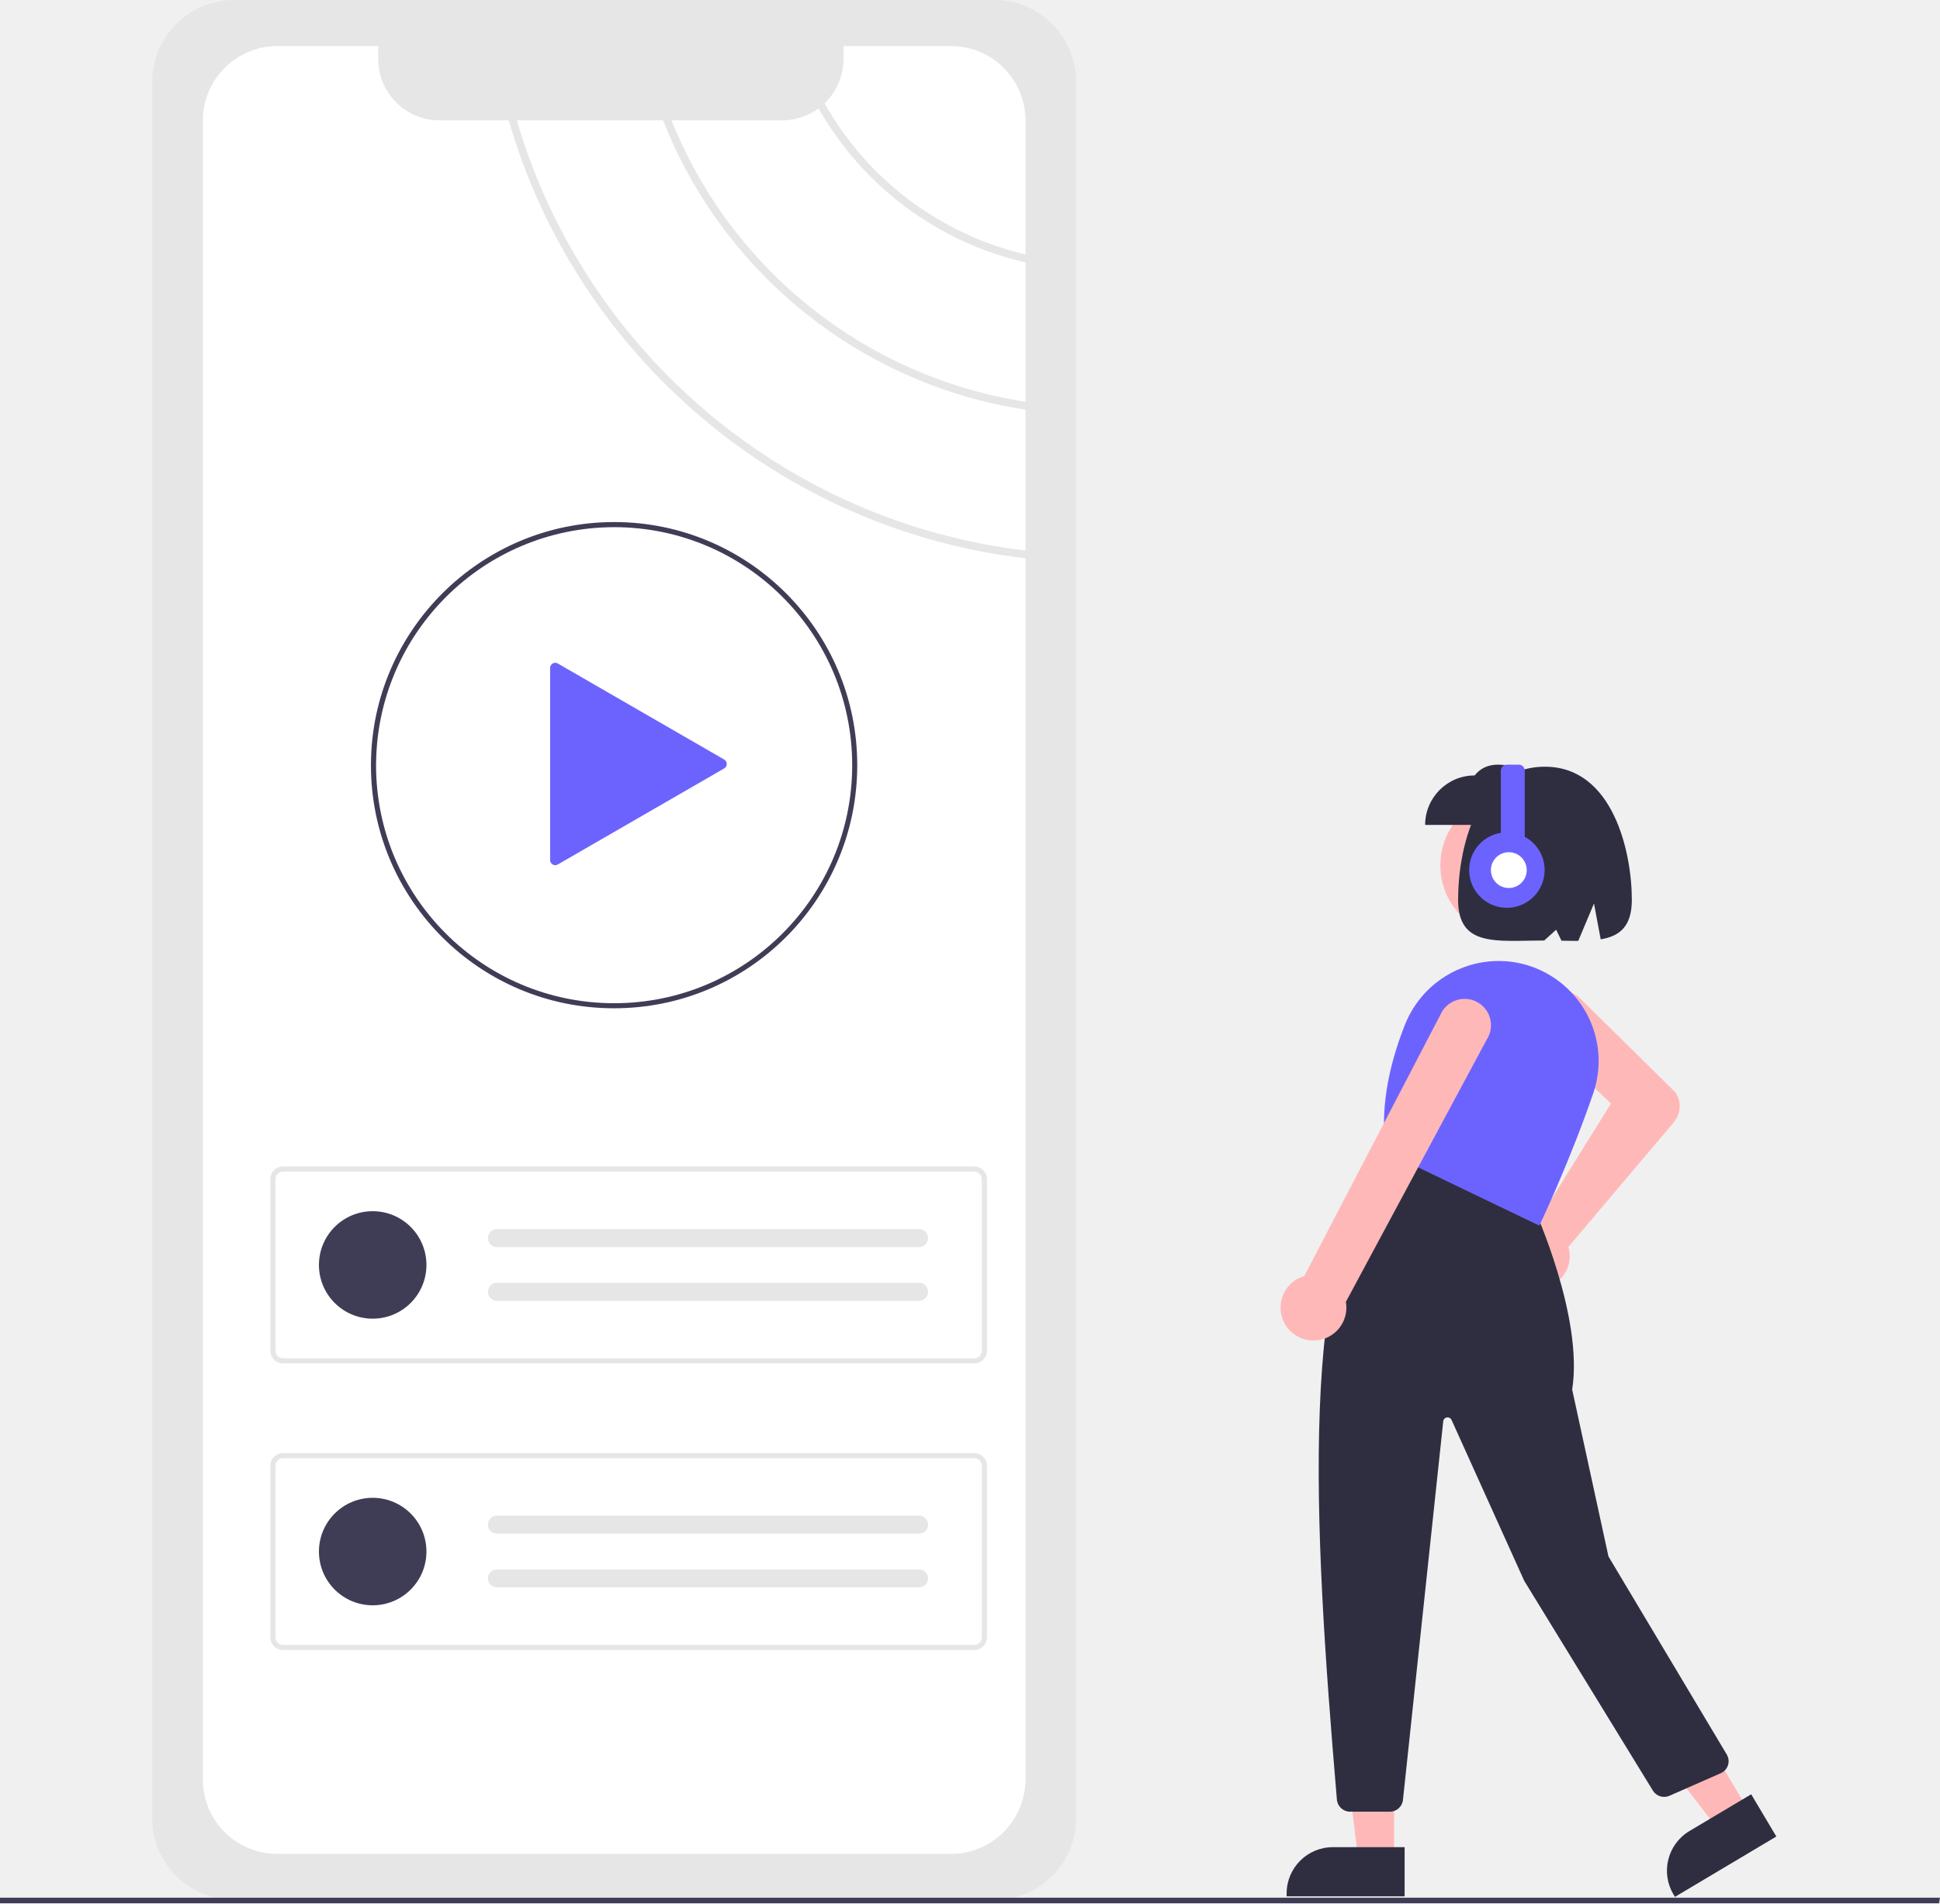
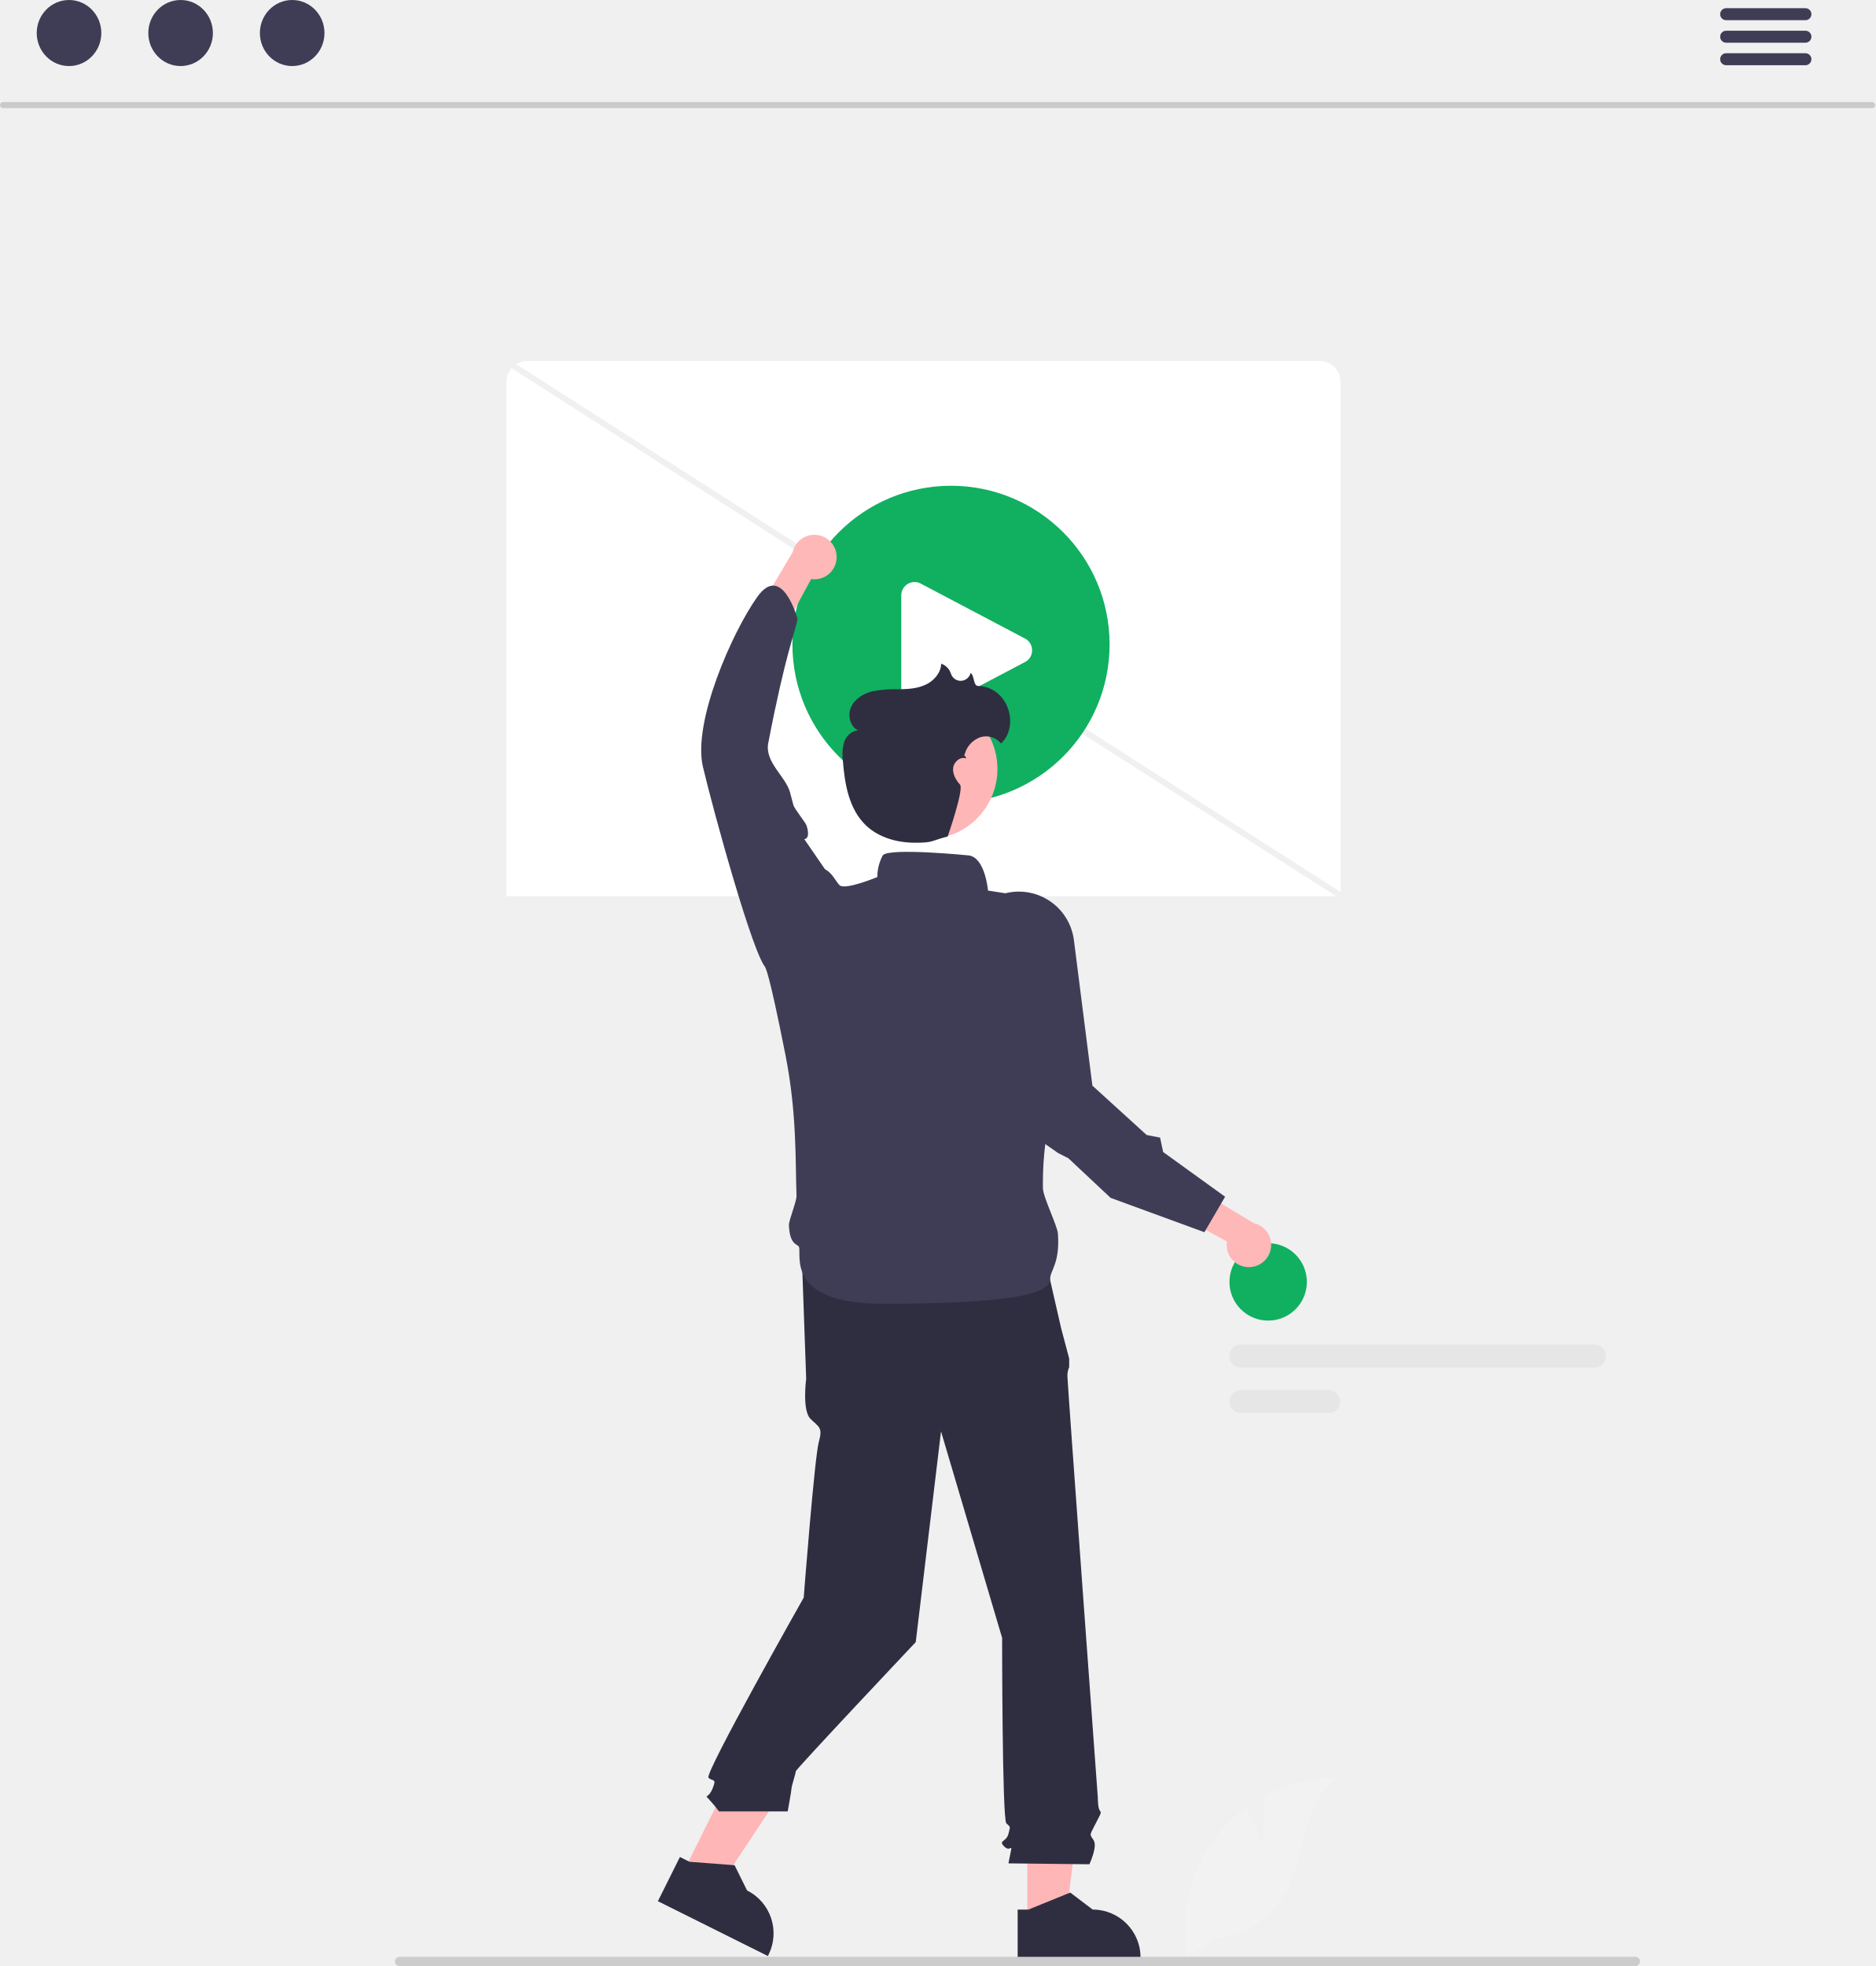
- <svg xmlns="http://www.w3.org/2000/svg" width="757.964" height="743.732" viewBox="0 0 757.964 743.732">
-   <g id="Group_4" data-name="Group 4" transform="translate(-221 -78)">
-     <path id="Path_31-68" data-name="Path 31" d="M312.471,78.134a32.036,32.036,0,0,0-32,32V788.562a32.036,32.036,0,0,0,32,32h297a32.037,32.037,0,0,0,32-32V110.134a32.036,32.036,0,0,0-32-32Z" transform="translate(-0.018 -0.134)" fill="#e6e6e6" />
-     <path id="Path_32-69" data-name="Path 32" d="M621.676,235.116v-54.44a125.247,125.247,0,0,1-80.859-60.189h0a23.789,23.789,0,0,1-14.22,4.68H483.368A178.549,178.549,0,0,0,621.676,235.116Z" transform="translate(-0.018 -0.134)" fill="#fff" />
-     <path id="Path_33-70" data-name="Path 33" d="M621.676,177.556v-52.3a29.121,29.121,0,0,0-29.13-29.13h-41.97v5.05a23.917,23.917,0,0,1-7.4,17.329,122.3,122.3,0,0,0,78.5,59.049Z" transform="translate(-0.018 -0.134)" fill="#fff" />
-     <path id="Path_34-71" data-name="Path 34" d="M419.787,125.168H392.756a23.987,23.987,0,0,1-23.98-23.99v-5.05H329.4a29.128,29.128,0,0,0-29.13,29.132v648.2a29.079,29.079,0,0,0,29.13,29.11h263.15a28.362,28.362,0,0,0,3.59-.22,29.146,29.146,0,0,0,25.54-28.89V296.286C525.967,285.2,446.218,216.907,419.787,125.168Z" transform="translate(-0.018 -0.134)" fill="#fff" />
-     <path id="Path_35-72" data-name="Path 35" d="M480.088,125.168h-57.14c26.3,90.039,104.68,157.028,198.729,168.068v-55.02A181.668,181.668,0,0,1,480.087,125.168Z" transform="translate(-0.018 -0.134)" fill="#fff" />
-     <path id="Path_36-73" data-name="Path 36" d="M601.63,610.915h-270a5.006,5.006,0,0,1-5-5V538.94a5.006,5.006,0,0,1,5-5h270a5.006,5.006,0,0,1,5,5v66.976A5.006,5.006,0,0,1,601.63,610.915Zm-270-74.976a3,3,0,0,0-3,3v66.976a3,3,0,0,0,3,3h270a3,3,0,0,0,3-3V538.94a3,3,0,0,0-3-3Z" transform="translate(-0.018 -0.134)" fill="#e6e6e6" />
-     <circle id="Ellipse_4" data-name="Ellipse 4" cx="21" cy="21" r="21" transform="translate(345.611 551.293)" fill="#3f3d56" />
-     <path id="Path_37-74" data-name="Path 37" d="M415.129,558.427a3.5,3.5,0,0,0,0,7h165a3.5,3.5,0,1,0,0-7Z" transform="translate(-0.018 -0.134)" fill="#e6e6e6" />
-     <path id="Path_38-75" data-name="Path 38" d="M415.129,579.427a3.5,3.5,0,0,0,0,7h165a3.5,3.5,0,1,0,0-7Z" transform="translate(-0.018 -0.134)" fill="#e6e6e6" />
-     <path id="Path_39-76" data-name="Path 39" d="M601.63,722.915h-270a5.006,5.006,0,0,1-5-5V650.94a5.006,5.006,0,0,1,5-5h270a5.006,5.006,0,0,1,5,5v66.976A5.006,5.006,0,0,1,601.63,722.915Zm-270-74.976a3,3,0,0,0-3,3v66.976a3,3,0,0,0,3,3h270a3,3,0,0,0,3-3V650.94a3,3,0,0,0-3-3Z" transform="translate(-0.018 -0.134)" fill="#e6e6e6" />
-     <circle id="Ellipse_5" data-name="Ellipse 5" cx="21" cy="21" r="21" transform="translate(345.611 663.293)" fill="#3f3d56" />
-     <path id="Path_40-77" data-name="Path 40" d="M415.129,670.427a3.5,3.5,0,0,0,0,7h165a3.5,3.5,0,1,0,0-7Z" transform="translate(-0.018 -0.134)" fill="#e6e6e6" />
-     <path id="Path_41-78" data-name="Path 41" d="M415.129,691.427a3.5,3.5,0,0,0,0,7h165a3.5,3.5,0,1,0,0-7Z" transform="translate(-0.018 -0.134)" fill="#e6e6e6" />
-     <path id="Path_42-79" data-name="Path 42" d="M460.947,471.93a94.96,94.96,0,0,1-95-95c0-.2,0-.408.012-.607.291-52.025,42.9-94.393,94.988-94.393a95,95,0,1,1,0,190Zm0-188a93.2,93.2,0,0,0-92.99,92.456c-.011.212-.01.383-.01.544a93.012,93.012,0,1,0,93-93Z" transform="translate(-0.018 0.07)" fill="#3f3d56" />
-     <path id="Path_43-80" data-name="Path 43" d="M503.97,381.529l-65.022-37.541a2,2,0,0,0-3,1.732V420.8a2,2,0,0,0,3,1.732l65.022-37.541a2,2,0,0,0,0-3.464l-65.022-37.541a2,2,0,0,0-3,1.732V420.8a2,2,0,0,0,3,1.732l65.022-37.541a2,2,0,0,0,0-3.464Z" transform="translate(-0.018 -6.721)" fill="#6c63ff" />
-     <path id="Path_54-81" data-name="Path 54" d="M757.569,743.732H0v-2.181H757.964Z" transform="translate(221 78)" fill="#3f3d56" />
-     <g id="Group_1" data-name="Group 1" transform="translate(-869.284 495.958)">
-       <circle id="Ellipse_3" data-name="Ellipse 3" cx="27.936" cy="27.936" r="27.936" transform="translate(1653.026 -107.758)" fill="#ffb8b8" />
-       <path id="Path_21-82" data-name="Path 21" d="M812.723,631a12.514,12.514,0,0,1,9.466-16.1,11.893,11.893,0,0,1,1.66-.2l29.427-47.229L826.4,541.915A10.728,10.728,0,1,1,841.32,526.5l37.113,36.6.075.091a9.719,9.719,0,0,1-.676,11.584L836.6,623.534a11.733,11.733,0,0,1,.307,1.19,12.514,12.514,0,0,1-11.232,14.918q-.533.047-1.06.047A12.553,12.553,0,0,1,812.723,631Z" transform="translate(866.433 -554.209)" fill="#ffb8b8" />
-       <path id="Path_22-83" data-name="Path 22" d="M589.772,539.948H575.827l-6.633-53.786,20.58,0Z" transform="translate(1045.18 -230.972)" fill="#ffb8b8" />
-       <path id="Path_23-84" data-name="Path 23" d="M812.885,719.943l-46.1,0V718.8a18.069,18.069,0,0,1,18.07-18.069h28.031Z" transform="translate(826.191 -396.88)" fill="#2f2e41" />
-       <path id="Path_24-85" data-name="Path 24" d="M674.777,526.174l-11.982,7.135-33.217-42.82,17.685-10.529Z" transform="translate(1098.774 -236.477)" fill="#ffb8b8" />
-       <path id="Path_25-86" data-name="Path 25" d="M848.632,729.873l-.582-.977a18.07,18.07,0,0,1,6.281-24.77l24.085-14.341,9.826,16.5Z" transform="translate(896.059 -406.599)" fill="#2f2e41" />
-       <path id="Path_26-87" data-name="Path 26" d="M780.531,810.423c-9.341-109.994-14.9-212.178,19.25-253.862l.264-.323,57.468,22.988.095.205c.194.422,19.306,42.463,14.848,70.741l14.175,65.206,46.219,77.391a5.12,5.12,0,0,1-2.333,7.311l-20.086,8.837a5.142,5.142,0,0,1-6.424-2.008L853.73,724.923l-28.4-62.883a1.706,1.706,0,0,0-3.252.522L806.338,810.535a5.109,5.109,0,0,1-5.089,4.577H785.633A5.153,5.153,0,0,1,780.531,810.423Z" transform="translate(832.083 -525.133)" fill="#2f2e41" />
-       <path id="Path_27-88" data-name="Path 27" d="M787.986,592.013l-.274-.131-.043-.3c-2.147-15.025.394-31.72,7.552-49.62a39.4,39.4,0,0,1,45.726-23.594h0a39.348,39.348,0,0,1,25.092,19.295,38.923,38.923,0,0,1,2.7,31.193c-9.024,26.388-20.73,51.078-20.848,51.324l-.245.515Z" transform="translate(844.072 -559.713)" fill="#6c63ff" />
-       <path id="Path_28-89" data-name="Path 28" d="M765.634,647.248a12.776,12.776,0,0,1,9.16-13.935l53.739-103.171a10.3,10.3,0,1,1,17.522,10.817L791.046,643.411a12.419,12.419,0,0,1,.2,1.888,12.861,12.861,0,0,1-13.033,13.208h0a12.873,12.873,0,0,1-9.87-4.834,12.713,12.713,0,0,1-2.714-6.425Z" transform="translate(825.073 -552.635)" fill="#ffb8b8" />
-       <path id="Path_29-90" data-name="Path 29" d="M795.454,500.188h44.359V480.852c-9.736-3.868-19.264-7.158-25.023,0a19.336,19.336,0,0,0-19.336,19.336Z" transform="translate(851.636 -595.791)" fill="#2f2e41" />
-       <path id="Path_30-91" data-name="Path 30" d="M836.215,477.059c26.519,0,33.941,33.24,33.941,51.993,0,10.458-4.729,14.2-12.162,15.464l-2.625-14-6.147,14.6c-2.088.01-4.281-.03-6.555-.072l-2.084-4.292-4.648,4.215c-18.616.028-33.661,2.741-33.661-15.917C802.274,510.3,808.784,477.059,836.215,477.059Z" transform="translate(857.69 -595.41)" fill="#2f2e41" />
-     </g>
-     <g id="Group_2" data-name="Group 2" transform="translate(684 38)">
-       <path id="Path_53-92" data-name="Path 53" d="M820.737,295.13V269.263a2.333,2.333,0,0,0-2.333-2.333h-4.666a2.333,2.333,0,0,0-2.333,2.333V293.57a14.745,14.745,0,1,0,9.331,1.56Z" transform="translate(-688.018 71.866)" fill="#6c63ff" />
-       <circle id="Ellipse_8" data-name="Ellipse 8" cx="6.998" cy="6.998" r="6.998" transform="translate(119.5 373.01)" fill="#fff" />
-     </g>
-   </g>
+ <svg xmlns="http://www.w3.org/2000/svg" data-name="Layer 1" width="634.31" height="664.895" viewBox="0 0 634.31 664.895">
+   <circle cx="428.966" cy="433.537" r="13.089" fill="#10b060" />
+   <path d="M822.134,580.074H702.62a3.898,3.898,0,1,1,0-7.795h119.514a3.898,3.898,0,1,1,0,7.795Z" transform="translate(-282.8451 -117.5524)" fill="#e6e6e6" />
+   <path d="M732.303,595.476H702.62a3.898,3.898,0,1,1,0-7.796H732.303a3.898,3.898,0,1,1,0,7.796Z" transform="translate(-282.8451 -117.5524)" fill="#e6e6e6" />
+   <path d="M729.223,459.647H461.213a8.076,8.076,0,0,1-8.066-8.066V246.713a8.075,8.075,0,0,1,8.066-8.066H729.223a8.075,8.075,0,0,1,8.066,8.066V451.58A8.076,8.076,0,0,1,729.223,459.647Z" transform="translate(-282.8451 -117.5524)" fill="#fff" />
+   <path d="M729.223,460.647H461.213a9.077,9.077,0,0,1-9.066-9.066V246.713a9.077,9.077,0,0,1,9.066-9.066H729.223a9.077,9.077,0,0,1,9.066,9.066V451.58A9.077,9.077,0,0,1,729.223,460.647Zm-268.01-221a7.074,7.074,0,0,0-7.066,7.066V451.58a7.074,7.074,0,0,0,7.066,7.066H729.223a7.074,7.074,0,0,0,7.066-7.066V246.713a7.074,7.074,0,0,0-7.066-7.066Z" transform="translate(-282.8451 -117.5524)" fill="#f0f0f0" />
+   <path d="M453.765,420.647v30.934a7.458,7.458,0,0,0,7.447,7.447H729.223a7.458,7.458,0,0,0,7.447-7.447V420.647Z" transform="translate(-282.8451 -117.5524)" fill="#f0f0f0" />
+   <rect x="595.211" y="163.94" width="2" height="333.56" transform="translate(-286.6331 536.9647) rotate(-57.37135)" fill="#f0f0f0" />
+   <path d="M916.162,154.105H283.838a1.016,1.016,0,0,1,0-2.031H916.162a1.016,1.016,0,0,1,0,2.031Z" transform="translate(-282.8451 -117.5524)" fill="#cacaca" />
+   <ellipse cx="23.348" cy="11.169" rx="10.925" ry="11.169" fill="#3f3d56" />
+   <ellipse cx="61.09" cy="11.169" rx="10.925" ry="11.169" fill="#3f3d56" />
+   <ellipse cx="98.832" cy="11.169" rx="10.925" ry="11.169" fill="#3f3d56" />
+   <path d="M893.545,120.321h-26.81a2.03,2.03,0,0,0,0,4.06h26.81a2.03,2.03,0,0,0,0-4.06Z" transform="translate(-282.8451 -117.5524)" fill="#3f3d56" />
+   <path d="M893.545,127.941h-26.81a2.03,2.03,0,0,0,0,4.06h26.81a2.03,2.03,0,0,0,0-4.06Z" transform="translate(-282.8451 -117.5524)" fill="#3f3d56" />
+   <path d="M893.545,135.551h-26.81a2.03,2.03,0,0,0,0,4.06h26.81a2.03,2.03,0,0,0,0-4.06Z" transform="translate(-282.8451 -117.5524)" fill="#3f3d56" />
+   <polygon points="347.518 650.023 360.408 650.022 366.54 600.305 347.516 600.306 347.518 650.023" fill="#ffb6b6" />
+   <path d="M627.076,763.367l3.628-0,14.164-5.76,7.592,5.759h.001a16.178,16.178,0,0,1,16.177,16.177v.526l-41.561.002Z" transform="translate(-282.8451 -117.5524)" fill="#2f2e41" />
+   <polygon points="231.053 633.265 242.589 639.014 270.256 597.254 253.229 588.768 231.053 633.265" fill="#ffb6b6" />
+   <path d="M512.833,745.584l3.247,1.618,15.247,1.163,4.225,8.541.001 0a16.178,16.178,0,0,1,7.262,21.694l-.235.47-37.197-18.539Z" transform="translate(-282.8451 -117.5524)" fill="#2f2e41" />
+   <path d="M636.074,541.779l-81.955,2.138,1.425,39.909s-1.425,10.69,1.425,13.54,4.276,2.851,2.851,7.839S554.71,657.858,554.71,657.858s-33.637,59.476-32.211,60.901,2.851,0,1.425,3.563-2.851,2.138-1.425,3.563a52.488,52.488,0,0,1,3.563,4.276h23.23s1.299-7.127,1.299-7.839,1.425-4.989,1.425-5.701,40.586-43.714,40.586-43.714l8.552-71.265,20.667,69.84s0,61.288,1.425,62.714,1.425.713.713,3.563-3.563,2.138-1.425,4.276,2.851-1.425,2.138,2.138l-.713,3.563,27.38.306s2.851-6.007,1.425-8.145-1.34-1.554.399-5.053,2.452-4.211,1.739-4.924-.713-4.503-.713-4.503-10.276-140.166-10.276-142.304a7.108,7.108,0,0,1,.592-3.206v-2.902l-2.73-10.283Z" transform="translate(-282.8451 -117.5524)" fill="#2f2e41" />
+   <circle cx="321.686" cy="217.927" r="53.642" fill="#10b060" />
+   <path d="M592.214,360.575a4.5,4.5,0,0,1-2.171-.565,4.442,4.442,0,0,1-2.333-3.944V318.892a4.5,4.5,0,0,1,6.913-3.798l35.263,18.587a4.5,4.5,0,0,1,0,7.597l-35.263,18.587A4.479,4.479,0,0,1,592.214,360.575Z" transform="translate(-282.8451 -117.5524)" fill="#fff" />
+   <path d="M610.656,406.861s-27.398-2.74-29.225,0a15.693,15.693,0,0,0-1.827,7.306s-10.959,4.566-12.786,2.74-3.653-7.306-9.133-5.48S541.71,444.858,541.71,444.858s1,0,6.843,29.586c3.942,19.958,3.29,36.349,3.722,47.511.071,1.839-2.617,8.34-2.566,9.904.229,6.968,3.057,6.369,3.41,7.428.913,2.74-4.566,19.179,28.312,19.179s56.623-1.827,56.623-8.219c0-3.224,3.334-5.112,2.655-15.388-.186-2.821-5.046-12.447-5.082-15.451a110.533,110.533,0,0,1,.433-11.617,67.926,67.926,0,0,1,1.993-11.428c5.48-20.092,7.655-56.504,7.655-56.504l-9-18-19.661-3.124S616.136,407.774,610.656,406.861Z" transform="translate(-282.8451 -117.5524)" fill="#3f3d56" />
+   <circle id="f9362fdd-3f27-4fec-a8e4-b8d11fe473ca" data-name="ab6171fa-7d69-4734-b81c-8dff60f9761b" cx="596.518" cy="377.608" r="23.722" transform="translate(-360.9481 51.94964) rotate(-15.19079)" fill="#ffb6b6" />
+   <path d="M709.953,740.791l.707-15.9a51.353,51.353,0,0,1,23.953-6.063c-11.504,9.405-10.066,27.536-17.866,40.184a30.889,30.889,0,0,1-22.651,14.274l-9.627,5.894a51.76,51.76,0,0,1,10.91-41.943,49.997,49.997,0,0,1,9.188-8.538C706.873,734.779,709.953,740.791,709.953,740.791Z" transform="translate(-282.8451 -117.5524)" fill="#f2f2f2" />
+   <path d="M837.595,780.894a1.549,1.549,0,0,1-1.553,1.553H417.992a1.553,1.553,0,0,1,0-3.106H836.042A1.549,1.549,0,0,1,837.595,780.894Z" transform="translate(-282.8451 -117.5524)" fill="#ccc" />
+   <path d="M705.398,546.093a7.483,7.483,0,0,1-7.528-8.659l-41.53-22.739,12.155-6.574,38.486,23.114a7.524,7.524,0,0,1-1.582,14.858Z" transform="translate(-282.8451 -117.5524)" fill="#ffb8b8" />
+   <path d="M690.249,534.284l-31.727-11.616-14.273-13.384-3.546-1.806L628.48,498.899l-.036-.108-19.421-57.41a18.804,18.804,0,0,1,13.915-21.737h0a18.784,18.784,0,0,1,23.168,15.86l6.25,49.203L670.716,501.407l4.533.878,1.043,4.881,20.957,15.119Z" transform="translate(-282.8451 -117.5524)" fill="#3f3d56" />
+   <path d="M565.844,305.805a7.483,7.483,0,0,1-8.622,7.571l-22.532,41.643-6.634-12.122,22.922-38.6a7.524,7.524,0,0,1,14.866,1.508Z" transform="translate(-282.8451 -117.5524)" fill="#ffb8b8" />
+   <path d="M569.024,421.885,554.896,401.328s2.221.131.814-4.47c-.383-1.252-4.078-5.573-4.497-7.071-.369-1.32-.747-2.728-1.123-4.21-1.349-5.312-8.637-10.223-7.379-16.72,6-31,9-37,9.921-41.966,0,0-5.216-19.339-13.683-7.394s-21.885,42.305-18.333,57.391,17.129,64.302,21.308,67.962S569.024,421.885,569.024,421.885Z" transform="translate(-282.8451 -117.5524)" fill="#3f3d56" />
+   <path d="M613.727,349.548c-1.757-.052-1.154-3.363-2.569-4.42q-.01.048-.021.096a3.45,3.45,0,0,1-6.592.281,5.243,5.243,0,0,0-3.329-3.492c-.088,3.069-2.41,5.733-5.179,7.058s-5.927,1.546-8.997,1.592a39.71,39.71,0,0,0-9.161.694c-2.977.751-5.873,2.518-7.145,5.312-1.272,2.795-.364,6.642,2.417,7.943-2.155.011-3.983,1.789-4.728,3.811a15.133,15.133,0,0,0-.467,6.395c.606,7.926,2.082,16.459,7.853,21.925,4.398,4.166,10.694,5.844,16.752,5.82,6.058-.024,4.993-.581,10.85-2.127,0,0,5.569-15.965,4.167-17.535-1.402-1.57-2.567-3.58-2.313-5.67s2.5-3.962,4.449-3.167c-.328-.838-.575-.998-.729-.955a7.409,7.409,0,0,0,.258-.728,8.288,8.288,0,0,1,5.176-5.489,6.428,6.428,0,0,1,7.026,2.126C627.857,363.001,623.878,349.85,613.727,349.548Z" transform="translate(-282.8451 -117.5524)" fill="#2f2e41" />
</svg>
